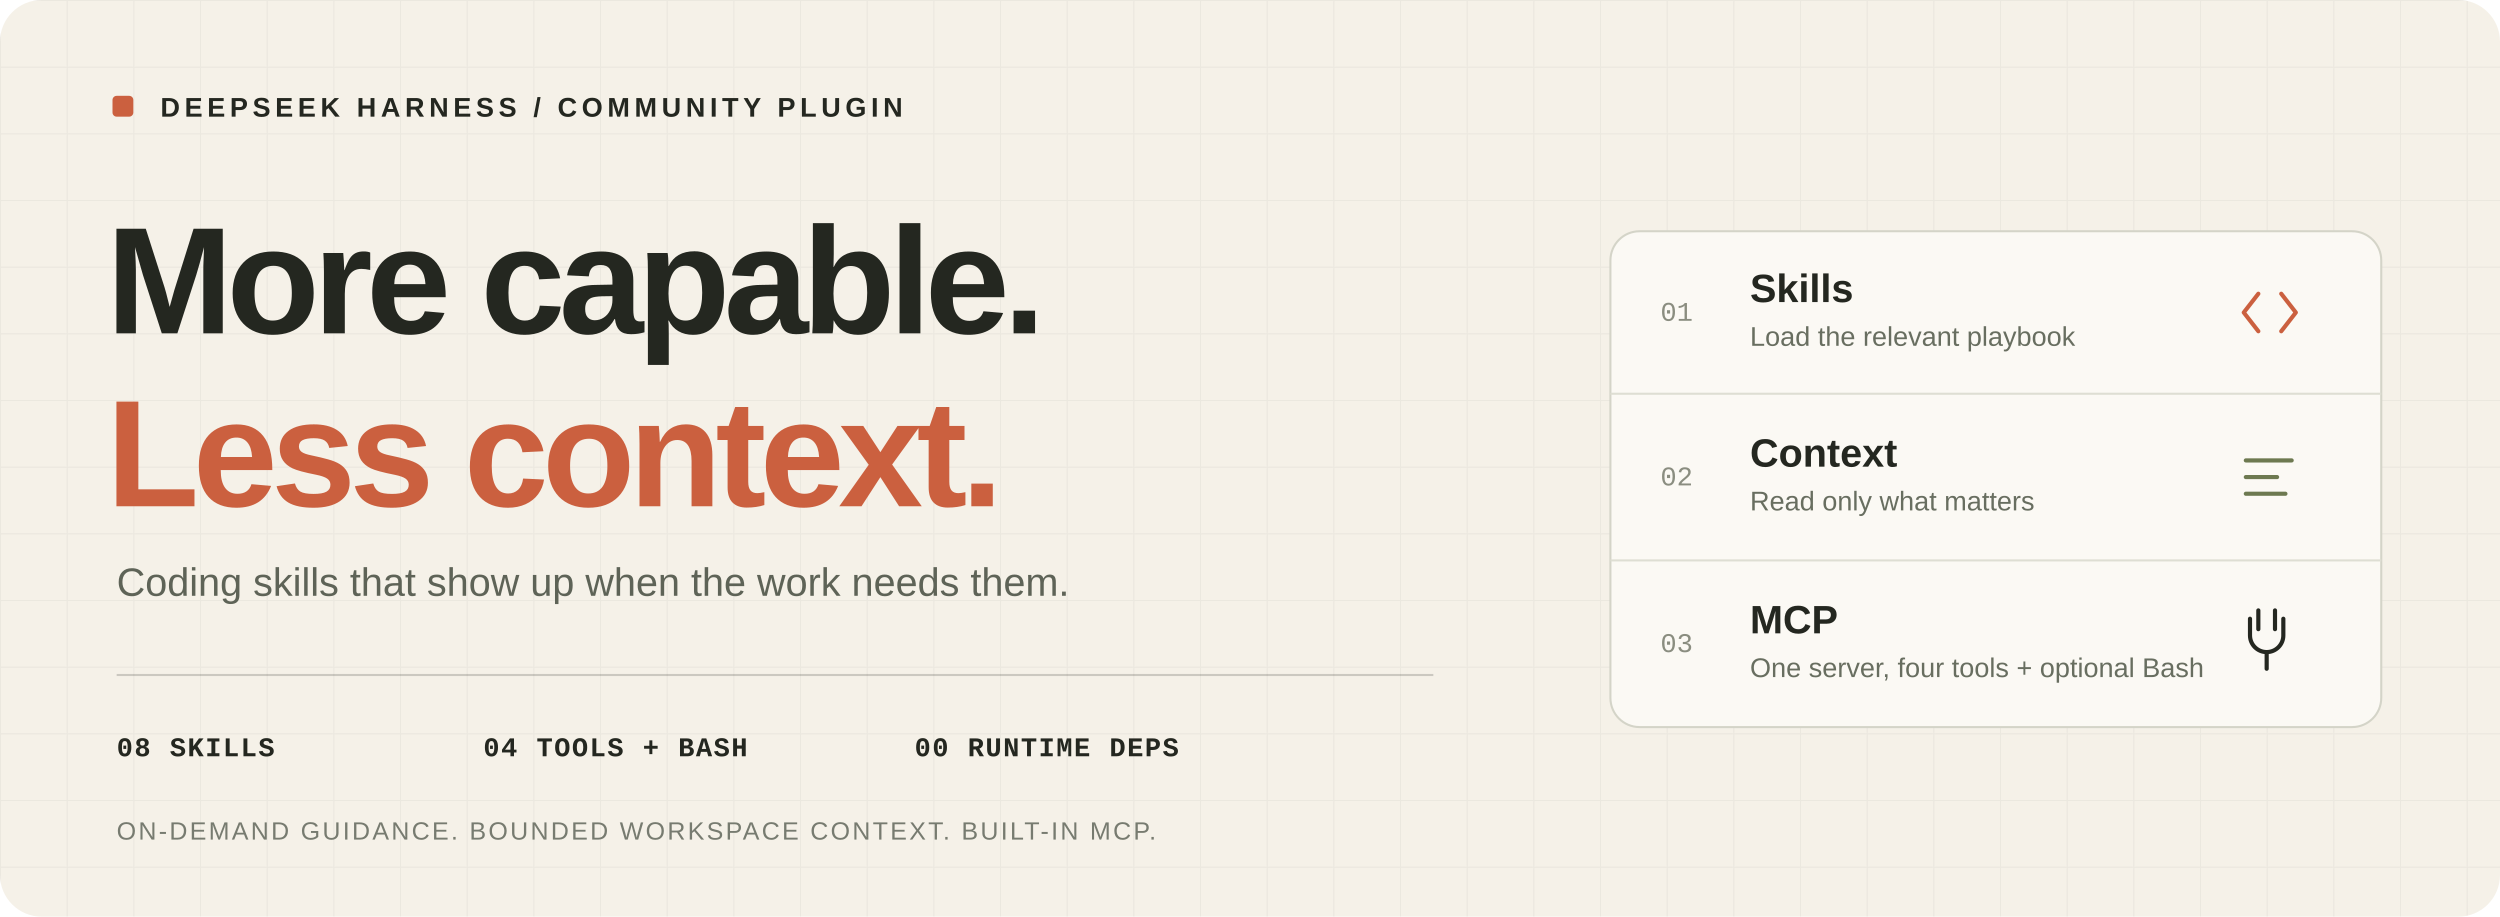
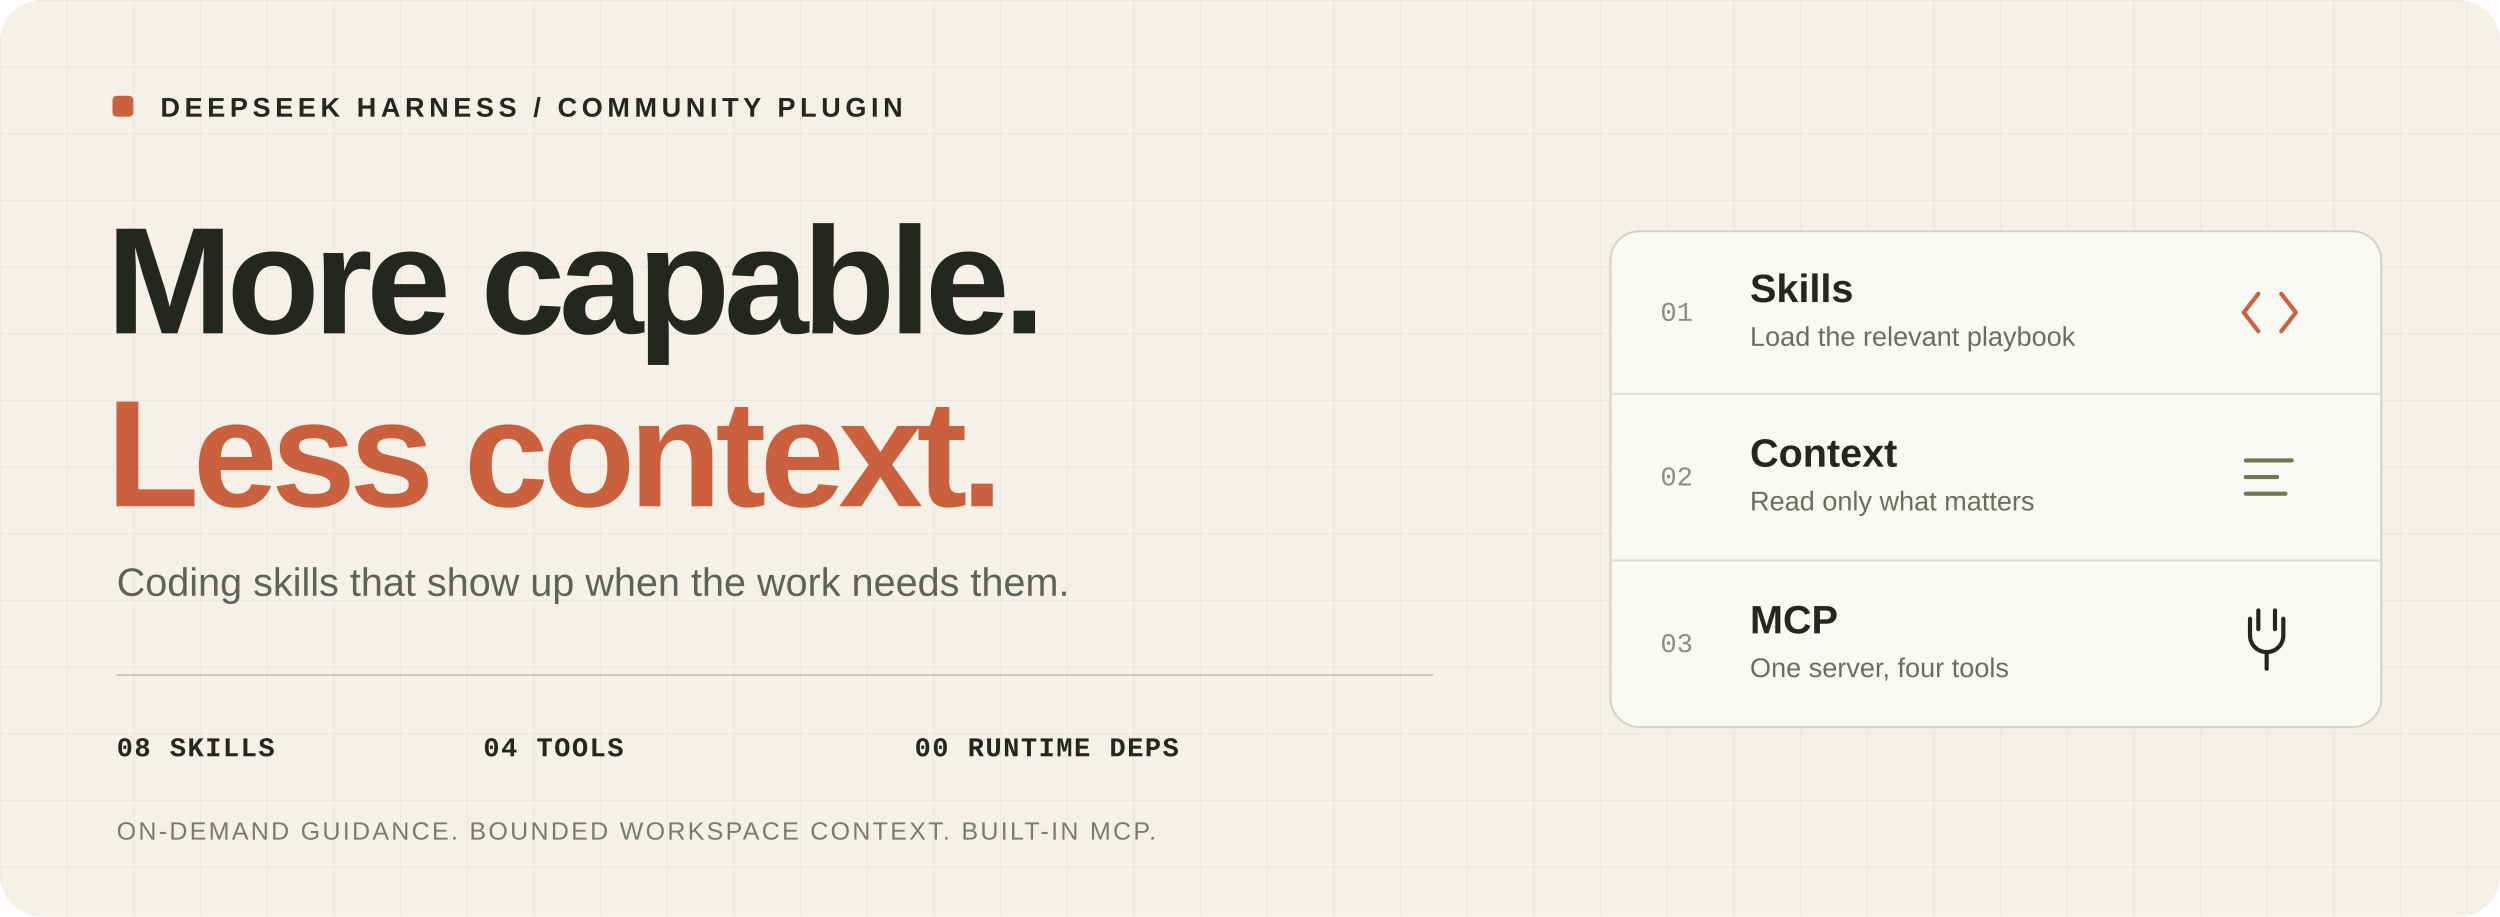
<svg xmlns="http://www.w3.org/2000/svg" width="1200" height="440" viewBox="0 0 1200 440" role="img" aria-labelledby="title desc">
  <defs>
    <pattern id="grid" width="32" height="32" patternUnits="userSpaceOnUse">
      <path d="M32 0H0V32" fill="none" stroke="#242720" stroke-opacity=".045" />
    </pattern>
  </defs>
  <rect width="1200" height="440" rx="20" fill="#f5f1e8" />
  <rect width="1200" height="440" rx="20" fill="url(#grid)" />
  <path d="M1077-65a248 248 0 0 1 248 248" fill="none" stroke="#cb603f" stroke-width="34" opacity=".12" />
  <path d="M1109-65a216 216 0 0 1 216 216" fill="none" stroke="#6d7950" stroke-width="2" opacity=".35" />
  <g font-family="Arial, Helvetica, sans-serif" fill="#242720">
    <rect x="54" y="46" width="10" height="10" rx="2" fill="#cb603f" />
    <text x="77" y="56" font-size="13" font-weight="700" letter-spacing="2.2">DEEPSEEK HARNESS / COMMUNITY PLUGIN</text>
    <text x="51" y="160" font-size="73" font-weight="700" letter-spacing="-3">More capable.</text>
    <text x="51" y="243" font-size="73" font-weight="700" letter-spacing="-3" fill="#cb603f">Less context.</text>
    <text x="56" y="286" font-size="19" fill="#5e6357">Coding skills that show up when the work needs them.</text>
    <path d="M56 324H688" stroke="#242720" stroke-opacity=".2" />
    <g font-family="Consolas, 'Courier New', monospace" font-size="13" font-weight="700" letter-spacing=".7">
      <text x="56" y="363">08 SKILLS</text>
-       <text x="232" y="363">04 TOOLS + BASH</text>
+       <text x="232" y="363">04 TOOLS</text>
      <text x="439" y="363">00 RUNTIME DEPS</text>
    </g>
    <text x="56" y="403" font-size="12" fill="#777b70" letter-spacing="1.1">ON-DEMAND GUIDANCE. BOUNDED WORKSPACE CONTEXT. BUILT-IN MCP.</text>
    <g transform="translate(773 111)">
      <rect width="370" height="238" rx="14" fill="#fbf9f4" stroke="#d4d4c8" />
      <path d="M0 78H370M0 158H370" stroke="#deded3" />
      <g font-family="Consolas, 'Courier New', monospace" font-size="13" fill="#8a8d80">
        <text x="24" y="43">01</text>
        <text x="24" y="122">02</text>
        <text x="24" y="202">03</text>
      </g>
      <g font-size="19" font-weight="700">
        <text x="67" y="34">Skills</text>
        <text x="67" y="113">Context</text>
        <text x="67" y="193">MCP</text>
      </g>
      <g font-size="13" fill="#686e60">
        <text x="67" y="55">Load the relevant playbook</text>
        <text x="67" y="134">Read only what matters</text>
-         <text x="67" y="214">One server, four tools + optional Bash</text>
+         <text x="67" y="214">One server, four tools</text>
      </g>
      <g fill="none" stroke-width="2" stroke-linecap="round" stroke-linejoin="round">
        <path d="m322 30 7 9-7 9m-11-18-7 9 7 9" stroke="#cb603f" />
        <path d="M305 110h22m-22 8h15m-15 8h19" stroke="#6d7950" />
        <path d="M307 186v8a8 8 0 0 0 16 0v-8m-12-4v9m8-9v9m-4 11v8" stroke="#242720" />
      </g>
    </g>
  </g>
</svg>
